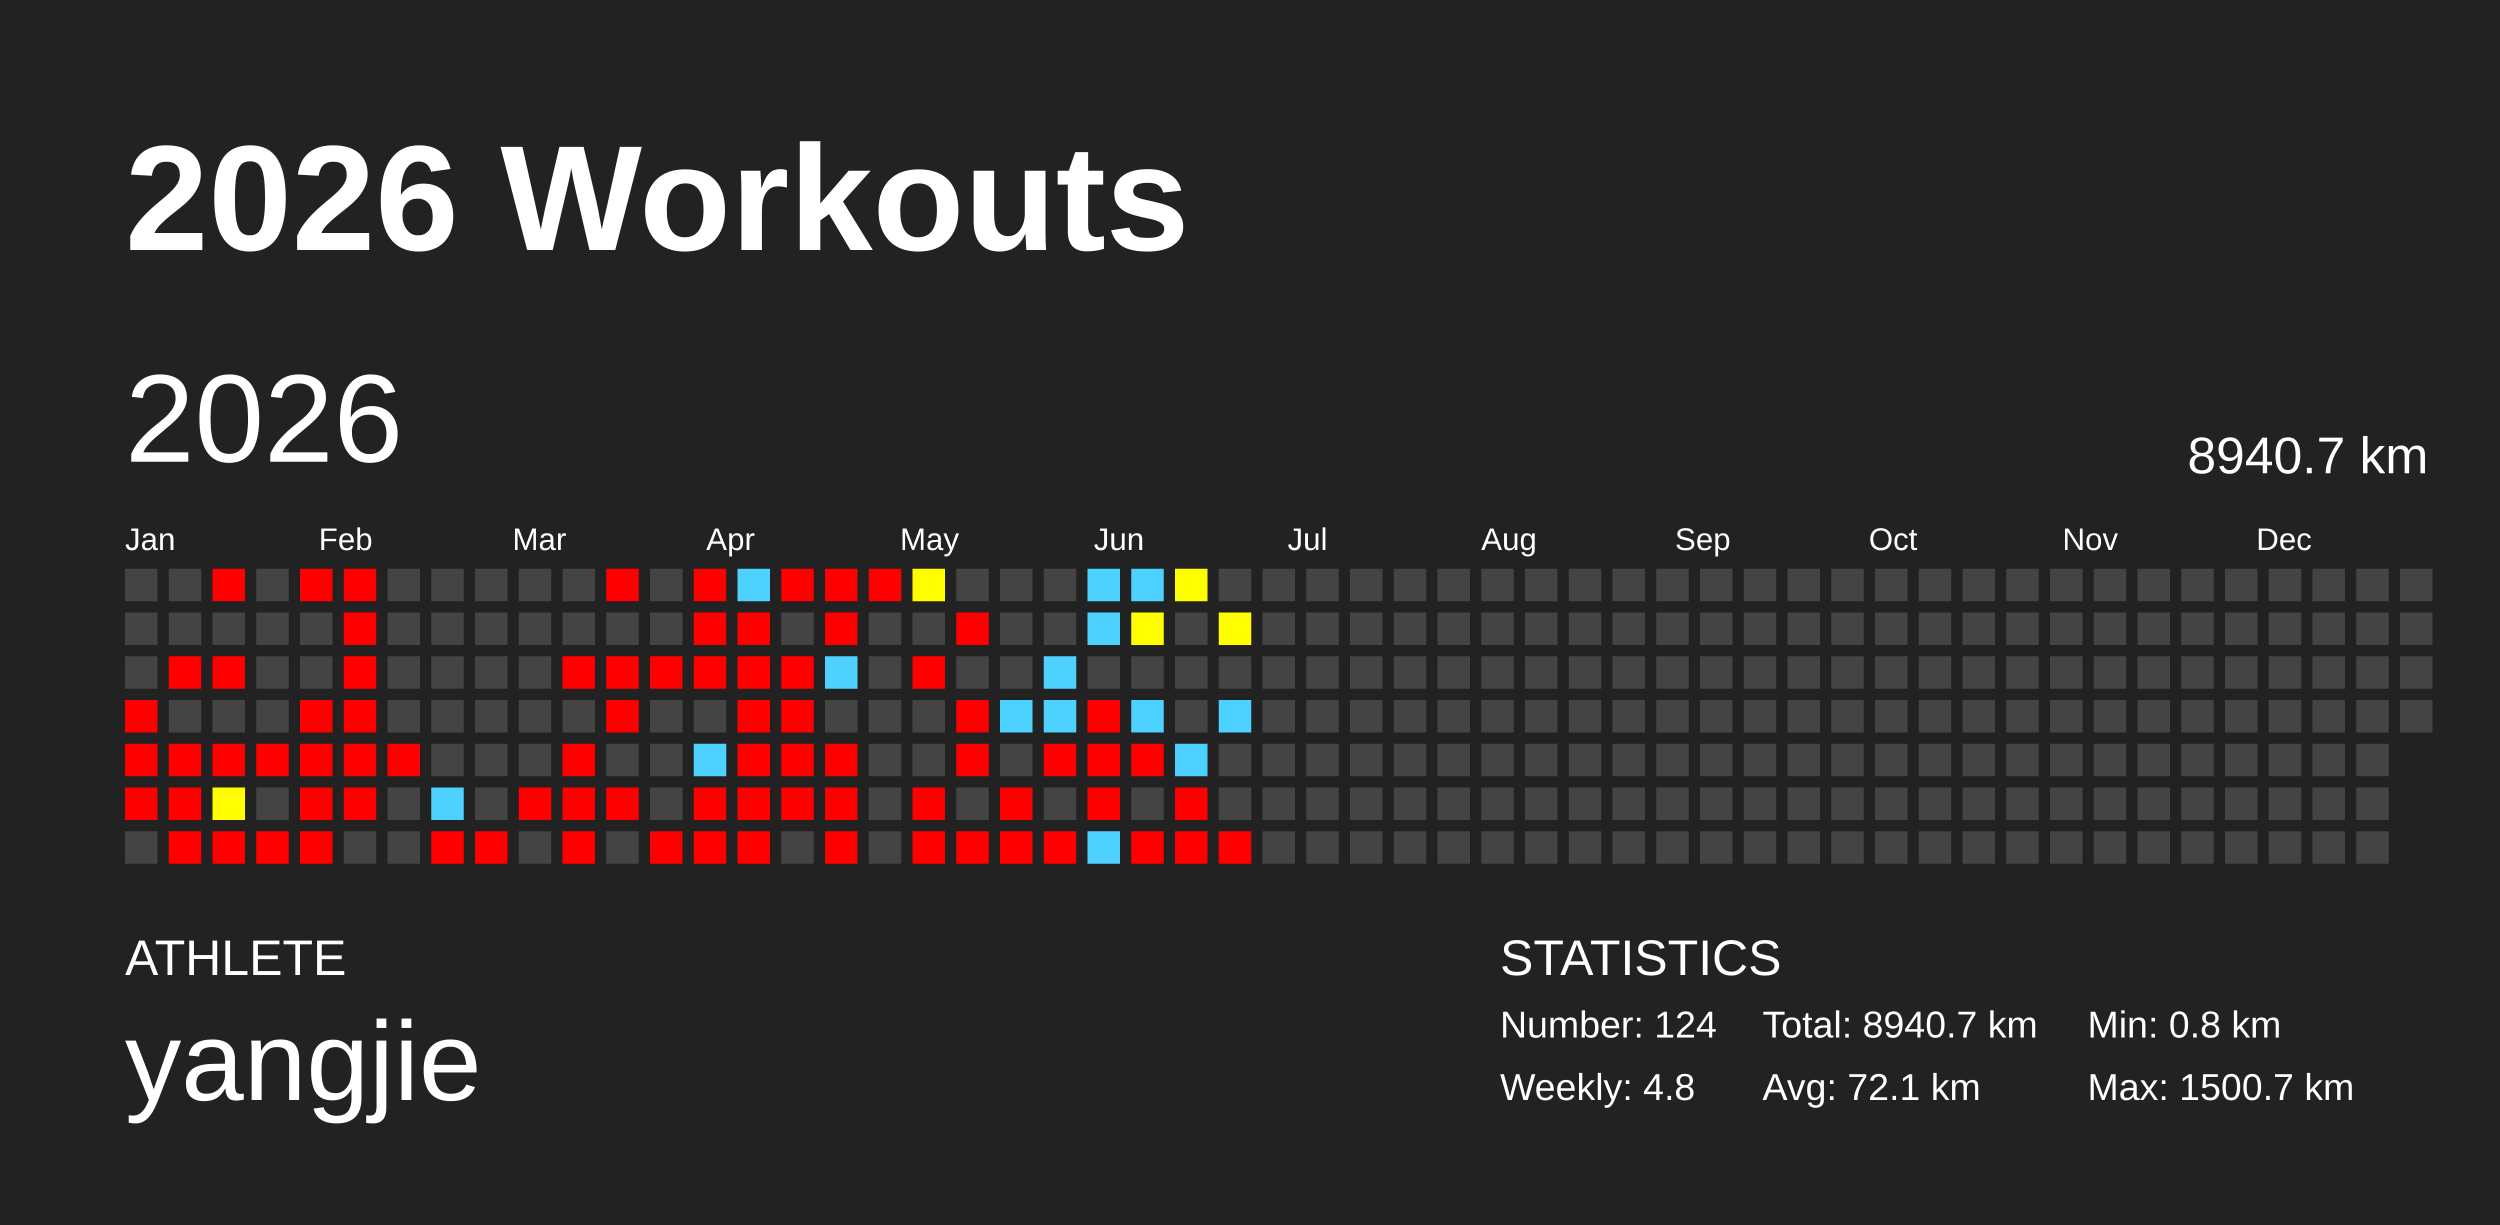
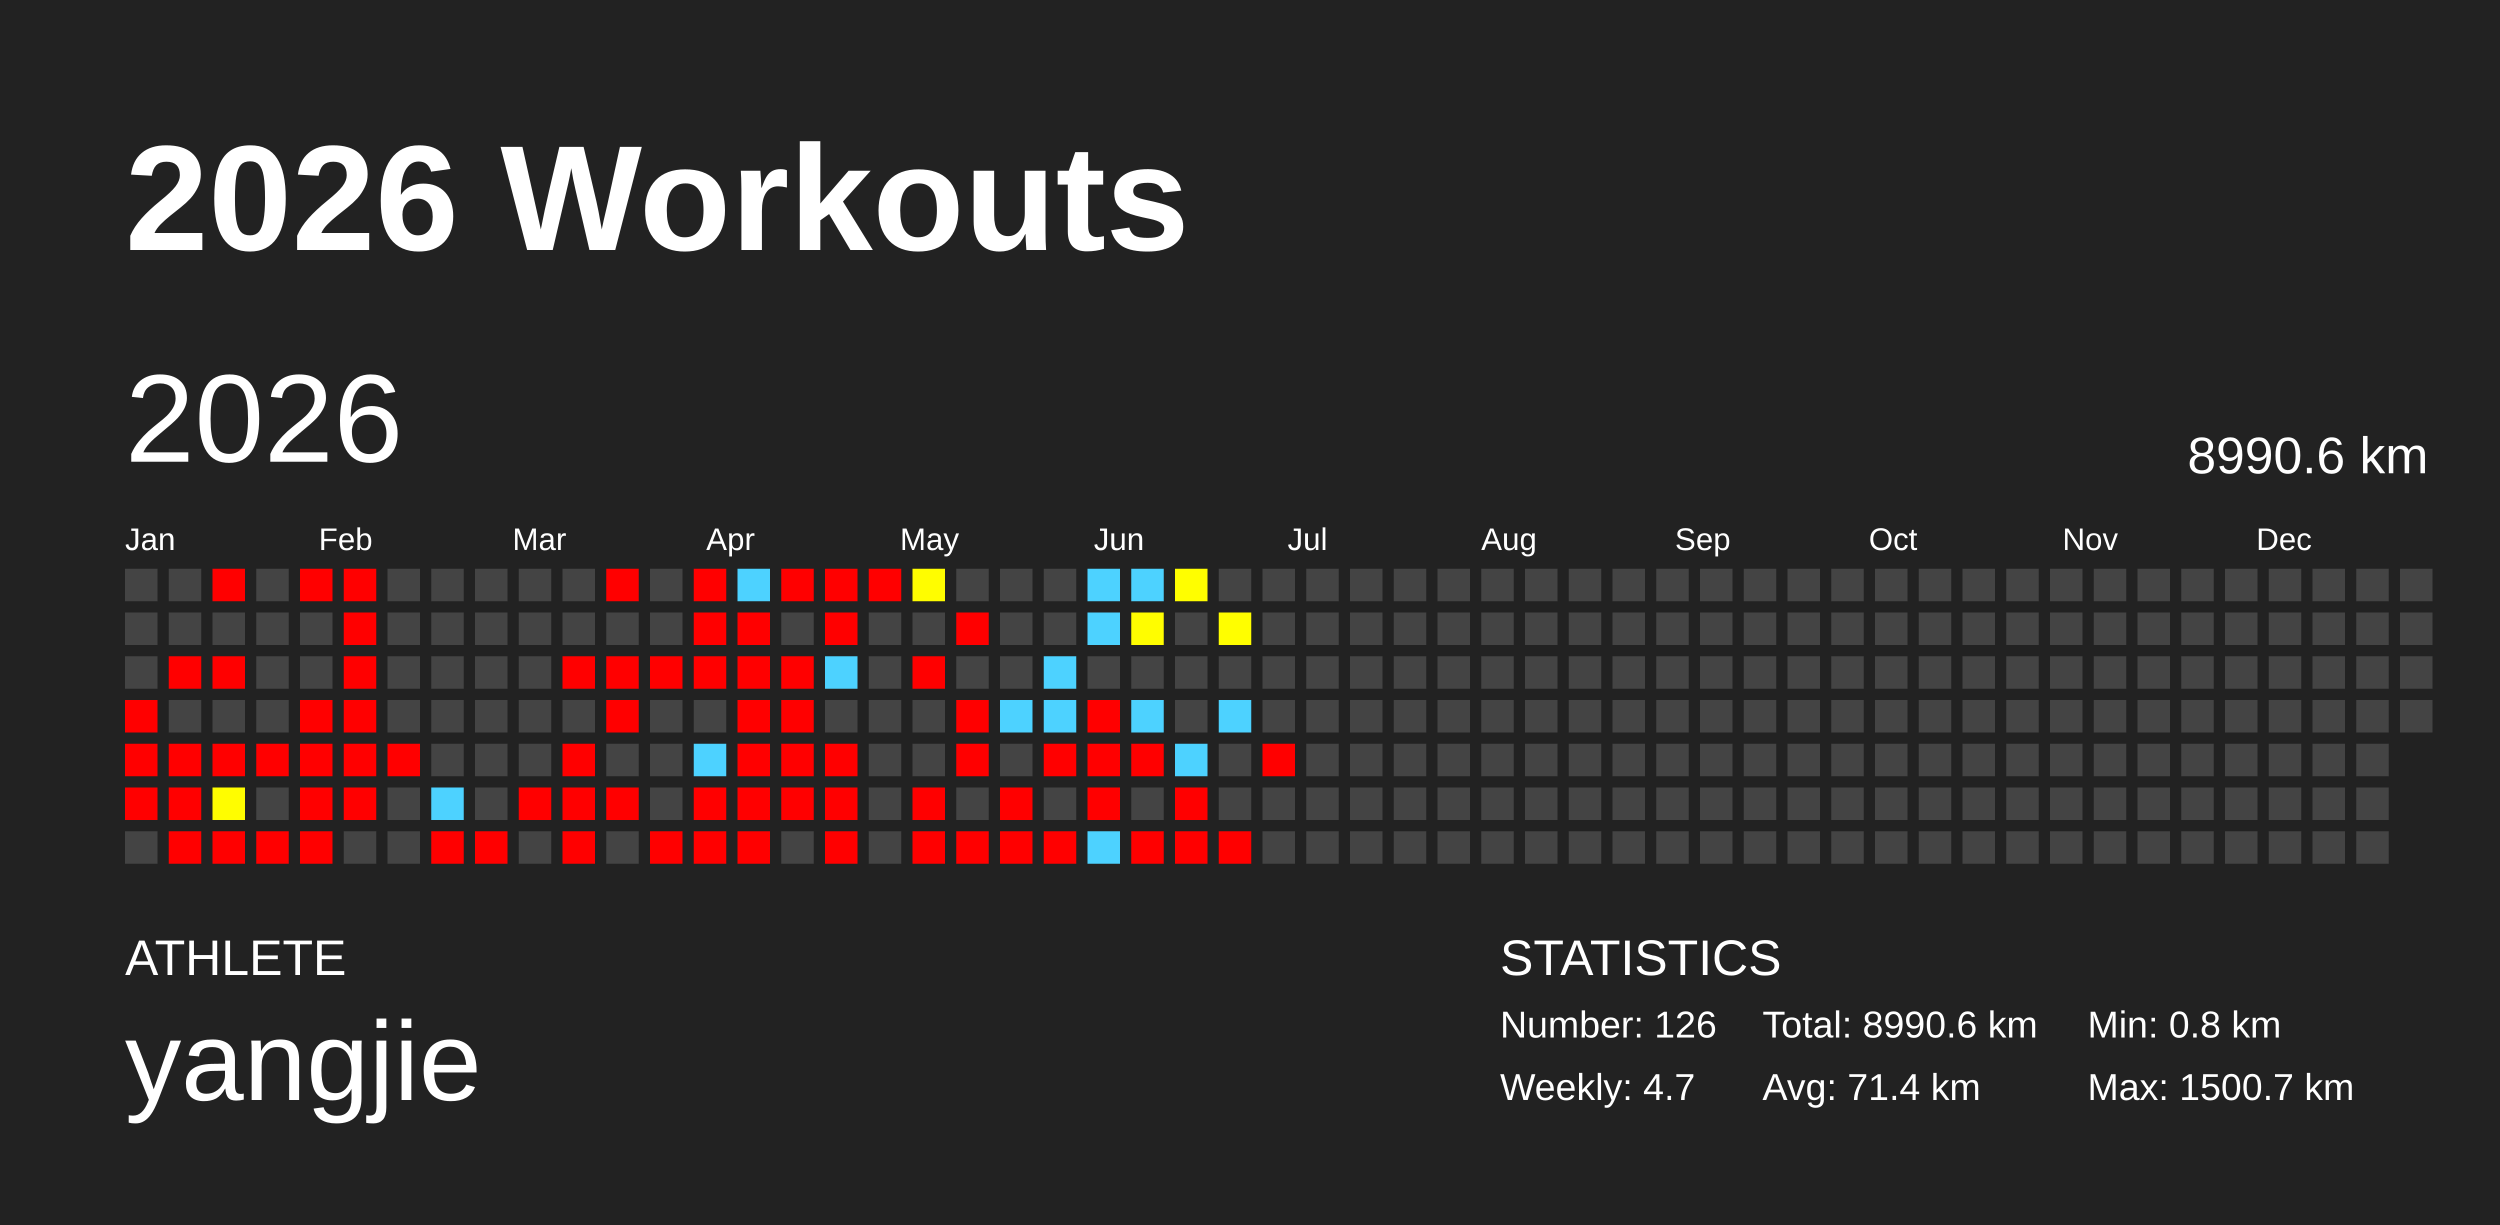
<svg xmlns="http://www.w3.org/2000/svg" baseProfile="full" height="98mm" version="1.1" viewBox="0,0,200,98" width="200mm">
  <defs />
  <rect fill="#222222" height="98" width="200" x="0" y="0" />
  <text fill="#FFFFFF" style="font-size:12px; font-family:Arial; font-weight:bold;" x="10" y="20">2026 Workouts</text>
  <text fill="#FFFFFF" style="font-size:4px; font-family:Arial" x="10" y="78">ATHLETE</text>
  <text fill="#FFFFFF" style="font-size:9px; font-family:Arial" x="10" y="88">yangjie</text>
  <text fill="#FFFFFF" style="font-size:4px; font-family:Arial" x="120" y="78">STATISTICS</text>
-   <text fill="#FFFFFF" style="font-size:3px; font-family:Arial" x="120" y="83">Number: 124</text>
-   <text fill="#FFFFFF" style="font-size:3px; font-family:Arial" x="120" y="88">Weekly: 4.8</text>
-   <text fill="#FFFFFF" style="font-size:3px; font-family:Arial" x="141" y="83">Total: 8940.7 km</text>
-   <text fill="#FFFFFF" style="font-size:3px; font-family:Arial" x="141" y="88">Avg: 72.1 km</text>
+   <text fill="#FFFFFF" style="font-size:3px; font-family:Arial" x="120" y="83">Number: 126</text>
+   <text fill="#FFFFFF" style="font-size:3px; font-family:Arial" x="120" y="88">Weekly: 4.7</text>
+   <text fill="#FFFFFF" style="font-size:3px; font-family:Arial" x="141" y="83">Total: 8990.6 km</text>
+   <text fill="#FFFFFF" style="font-size:3px; font-family:Arial" x="141" y="88">Avg: 71.4 km</text>
  <text fill="#FFFFFF" style="font-size:3px; font-family:Arial" x="167" y="83">Min: 0.8 km</text>
  <text fill="#FFFFFF" style="font-size:3px; font-family:Arial" x="167" y="88">Max: 1500.7 km</text>
  <text dominant-baseline="hanging" fill="#FFFFFF" style="font-size:10.0px; font-family:Arial;" x="10" y="30">2026</text>
-   <text dominant-baseline="hanging" fill="#FFFFFF" style="font-size:4.125px; font-family:Arial;" x="175" y="35">8940.7 km</text>
+   <text dominant-baseline="hanging" fill="#FFFFFF" style="font-size:4.125px; font-family:Arial;" x="175" y="35">8990.6 km</text>
  <text fill="#FFFFFF" style="font-size:2.5px; font-family:Arial" x="10.0" y="44">Jan</text>
  <text fill="#FFFFFF" style="font-size:2.5px; font-family:Arial" x="25.5" y="44">Feb</text>
  <text fill="#FFFFFF" style="font-size:2.5px; font-family:Arial" x="41.0" y="44">Mar</text>
  <text fill="#FFFFFF" style="font-size:2.5px; font-family:Arial" x="56.5" y="44">Apr</text>
  <text fill="#FFFFFF" style="font-size:2.5px; font-family:Arial" x="72.0" y="44">May</text>
  <text fill="#FFFFFF" style="font-size:2.5px; font-family:Arial" x="87.5" y="44">Jun</text>
  <text fill="#FFFFFF" style="font-size:2.5px; font-family:Arial" x="103.0" y="44">Jul</text>
  <text fill="#FFFFFF" style="font-size:2.5px; font-family:Arial" x="118.5" y="44">Aug</text>
  <text fill="#FFFFFF" style="font-size:2.5px; font-family:Arial" x="134.0" y="44">Sep</text>
  <text fill="#FFFFFF" style="font-size:2.5px; font-family:Arial" x="149.5" y="44">Oct</text>
  <text fill="#FFFFFF" style="font-size:2.5px; font-family:Arial" x="165.0" y="44">Nov</text>
  <text fill="#FFFFFF" style="font-size:2.5px; font-family:Arial" x="180.5" y="44">Dec</text>
  <rect fill="#444444" height="2.6" width="2.6" x="10.0" y="45.5" />
  <rect fill="#444444" height="2.6" width="2.6" x="10.0" y="49.0" />
  <rect fill="#444444" height="2.6" width="2.6" x="10.0" y="52.5" />
  <rect fill="red" height="2.6" width="2.6" x="10.0" y="56.0" />
  <rect fill="red" height="2.6" width="2.6" x="10.0" y="59.5" />
  <rect fill="red" height="2.6" width="2.6" x="10.0" y="63.0" />
  <rect fill="#444444" height="2.6" width="2.6" x="10.0" y="66.5" />
  <rect fill="#444444" height="2.6" width="2.6" x="13.5" y="45.5" />
  <rect fill="#444444" height="2.6" width="2.6" x="13.5" y="49.0" />
  <rect fill="red" height="2.6" width="2.6" x="13.5" y="52.5" />
  <rect fill="#444444" height="2.6" width="2.6" x="13.5" y="56.0" />
  <rect fill="red" height="2.6" width="2.6" x="13.5" y="59.5" />
  <rect fill="red" height="2.6" width="2.6" x="13.5" y="63.0" />
  <rect fill="red" height="2.6" width="2.6" x="13.5" y="66.5" />
  <rect fill="red" height="2.6" width="2.6" x="17.0" y="45.5" />
  <rect fill="#444444" height="2.6" width="2.6" x="17.0" y="49.0" />
  <rect fill="red" height="2.6" width="2.6" x="17.0" y="52.5" />
  <rect fill="#444444" height="2.6" width="2.6" x="17.0" y="56.0" />
  <rect fill="red" height="2.6" width="2.6" x="17.0" y="59.5" />
  <rect fill="#fffd00" height="2.6" width="2.6" x="17.0" y="63.0" />
  <rect fill="red" height="2.6" width="2.6" x="17.0" y="66.5" />
  <rect fill="#444444" height="2.6" width="2.6" x="20.5" y="45.5" />
  <rect fill="#444444" height="2.6" width="2.6" x="20.5" y="49.0" />
  <rect fill="#444444" height="2.6" width="2.6" x="20.5" y="52.5" />
  <rect fill="#444444" height="2.6" width="2.6" x="20.5" y="56.0" />
  <rect fill="red" height="2.6" width="2.6" x="20.5" y="59.5" />
  <rect fill="#444444" height="2.6" width="2.6" x="20.5" y="63.0" />
  <rect fill="red" height="2.6" width="2.6" x="20.5" y="66.5" />
  <rect fill="red" height="2.6" width="2.6" x="24.0" y="45.5" />
  <rect fill="#444444" height="2.6" width="2.6" x="24.0" y="49.0" />
  <rect fill="#444444" height="2.6" width="2.6" x="24.0" y="52.5" />
  <rect fill="red" height="2.6" width="2.6" x="24.0" y="56.0" />
  <rect fill="red" height="2.6" width="2.6" x="24.0" y="59.5" />
  <rect fill="red" height="2.6" width="2.6" x="24.0" y="63.0" />
  <rect fill="red" height="2.6" width="2.6" x="24.0" y="66.5" />
  <rect fill="red" height="2.6" width="2.6" x="27.5" y="45.5" />
  <rect fill="red" height="2.6" width="2.6" x="27.5" y="49.0" />
  <rect fill="red" height="2.6" width="2.6" x="27.5" y="52.5" />
  <rect fill="red" height="2.6" width="2.6" x="27.5" y="56.0" />
  <rect fill="red" height="2.6" width="2.6" x="27.5" y="59.5" />
  <rect fill="red" height="2.6" width="2.6" x="27.5" y="63.0" />
  <rect fill="#444444" height="2.6" width="2.6" x="27.5" y="66.5" />
  <rect fill="#444444" height="2.6" width="2.6" x="31.0" y="45.5" />
  <rect fill="#444444" height="2.6" width="2.6" x="31.0" y="49.0" />
  <rect fill="#444444" height="2.6" width="2.6" x="31.0" y="52.5" />
  <rect fill="#444444" height="2.6" width="2.6" x="31.0" y="56.0" />
  <rect fill="red" height="2.6" width="2.6" x="31.0" y="59.5" />
  <rect fill="#444444" height="2.6" width="2.6" x="31.0" y="63.0" />
  <rect fill="#444444" height="2.6" width="2.6" x="31.0" y="66.5" />
  <rect fill="#444444" height="2.6" width="2.6" x="34.5" y="45.5" />
  <rect fill="#444444" height="2.6" width="2.6" x="34.5" y="49.0" />
  <rect fill="#444444" height="2.6" width="2.6" x="34.5" y="52.5" />
  <rect fill="#444444" height="2.6" width="2.6" x="34.5" y="56.0" />
  <rect fill="#444444" height="2.6" width="2.6" x="34.5" y="59.5" />
  <rect fill="#4dd2ff" height="2.6" width="2.6" x="34.5" y="63.0" />
  <rect fill="red" height="2.6" width="2.6" x="34.5" y="66.5" />
  <rect fill="#444444" height="2.6" width="2.6" x="38.0" y="45.5" />
  <rect fill="#444444" height="2.6" width="2.6" x="38.0" y="49.0" />
  <rect fill="#444444" height="2.6" width="2.6" x="38.0" y="52.5" />
  <rect fill="#444444" height="2.6" width="2.6" x="38.0" y="56.0" />
  <rect fill="#444444" height="2.6" width="2.6" x="38.0" y="59.5" />
  <rect fill="#444444" height="2.6" width="2.6" x="38.0" y="63.0" />
  <rect fill="red" height="2.6" width="2.6" x="38.0" y="66.5" />
  <rect fill="#444444" height="2.6" width="2.6" x="41.5" y="45.5" />
  <rect fill="#444444" height="2.6" width="2.6" x="41.5" y="49.0" />
  <rect fill="#444444" height="2.6" width="2.6" x="41.5" y="52.5" />
  <rect fill="#444444" height="2.6" width="2.6" x="41.5" y="56.0" />
  <rect fill="#444444" height="2.6" width="2.6" x="41.5" y="59.5" />
  <rect fill="red" height="2.6" width="2.6" x="41.5" y="63.0" />
  <rect fill="#444444" height="2.6" width="2.6" x="41.5" y="66.5" />
  <rect fill="#444444" height="2.6" width="2.6" x="45.0" y="45.5" />
  <rect fill="#444444" height="2.6" width="2.6" x="45.0" y="49.0" />
  <rect fill="red" height="2.6" width="2.6" x="45.0" y="52.5" />
  <rect fill="#444444" height="2.6" width="2.6" x="45.0" y="56.0" />
  <rect fill="red" height="2.6" width="2.6" x="45.0" y="59.5" />
  <rect fill="red" height="2.6" width="2.6" x="45.0" y="63.0" />
  <rect fill="red" height="2.6" width="2.6" x="45.0" y="66.5" />
  <rect fill="red" height="2.6" width="2.6" x="48.5" y="45.5" />
  <rect fill="#444444" height="2.6" width="2.6" x="48.5" y="49.0" />
  <rect fill="red" height="2.6" width="2.6" x="48.5" y="52.5" />
  <rect fill="red" height="2.6" width="2.6" x="48.5" y="56.0" />
  <rect fill="#444444" height="2.6" width="2.6" x="48.5" y="59.5" />
  <rect fill="red" height="2.6" width="2.6" x="48.5" y="63.0" />
  <rect fill="#444444" height="2.6" width="2.6" x="48.5" y="66.5" />
  <rect fill="#444444" height="2.6" width="2.6" x="52.0" y="45.5" />
  <rect fill="#444444" height="2.6" width="2.6" x="52.0" y="49.0" />
  <rect fill="red" height="2.6" width="2.6" x="52.0" y="52.5" />
  <rect fill="#444444" height="2.6" width="2.6" x="52.0" y="56.0" />
  <rect fill="#444444" height="2.6" width="2.6" x="52.0" y="59.5" />
  <rect fill="#444444" height="2.6" width="2.6" x="52.0" y="63.0" />
  <rect fill="red" height="2.6" width="2.6" x="52.0" y="66.5" />
  <rect fill="red" height="2.6" width="2.6" x="55.5" y="45.5" />
  <rect fill="red" height="2.6" width="2.6" x="55.5" y="49.0" />
  <rect fill="red" height="2.6" width="2.6" x="55.5" y="52.5" />
  <rect fill="#444444" height="2.6" width="2.6" x="55.5" y="56.0" />
  <rect fill="#4dd2ff" height="2.6" width="2.6" x="55.5" y="59.5" />
  <rect fill="red" height="2.6" width="2.6" x="55.5" y="63.0" />
  <rect fill="red" height="2.6" width="2.6" x="55.5" y="66.5" />
  <rect fill="#4dd2ff" height="2.6" width="2.6" x="59.0" y="45.5" />
  <rect fill="red" height="2.6" width="2.6" x="59.0" y="49.0" />
  <rect fill="red" height="2.6" width="2.6" x="59.0" y="52.5" />
  <rect fill="red" height="2.6" width="2.6" x="59.0" y="56.0" />
  <rect fill="red" height="2.6" width="2.6" x="59.0" y="59.5" />
  <rect fill="red" height="2.6" width="2.6" x="59.0" y="63.0" />
  <rect fill="red" height="2.6" width="2.6" x="59.0" y="66.5" />
  <rect fill="red" height="2.6" width="2.6" x="62.5" y="45.5" />
  <rect fill="#444444" height="2.6" width="2.6" x="62.5" y="49.0" />
  <rect fill="red" height="2.6" width="2.6" x="62.5" y="52.5" />
  <rect fill="red" height="2.6" width="2.6" x="62.5" y="56.0" />
  <rect fill="red" height="2.6" width="2.6" x="62.5" y="59.5" />
  <rect fill="red" height="2.6" width="2.6" x="62.5" y="63.0" />
  <rect fill="#444444" height="2.6" width="2.6" x="62.5" y="66.5" />
  <rect fill="red" height="2.6" width="2.6" x="66.0" y="45.5" />
  <rect fill="red" height="2.6" width="2.6" x="66.0" y="49.0" />
  <rect fill="#4dd2ff" height="2.6" width="2.6" x="66.0" y="52.5" />
  <rect fill="#444444" height="2.6" width="2.6" x="66.0" y="56.0" />
  <rect fill="red" height="2.6" width="2.6" x="66.0" y="59.5" />
  <rect fill="red" height="2.6" width="2.6" x="66.0" y="63.0" />
  <rect fill="red" height="2.6" width="2.6" x="66.0" y="66.5" />
  <rect fill="red" height="2.6" width="2.6" x="69.5" y="45.5" />
  <rect fill="#444444" height="2.6" width="2.6" x="69.5" y="49.0" />
  <rect fill="#444444" height="2.6" width="2.6" x="69.5" y="52.5" />
  <rect fill="#444444" height="2.6" width="2.6" x="69.5" y="56.0" />
  <rect fill="#444444" height="2.6" width="2.6" x="69.5" y="59.5" />
  <rect fill="#444444" height="2.6" width="2.6" x="69.5" y="63.0" />
  <rect fill="#444444" height="2.6" width="2.6" x="69.5" y="66.5" />
  <rect fill="#fffd00" height="2.6" width="2.6" x="73.0" y="45.5" />
  <rect fill="#444444" height="2.6" width="2.6" x="73.0" y="49.0" />
  <rect fill="red" height="2.6" width="2.6" x="73.0" y="52.5" />
  <rect fill="#444444" height="2.6" width="2.6" x="73.0" y="56.0" />
  <rect fill="#444444" height="2.6" width="2.6" x="73.0" y="59.5" />
  <rect fill="red" height="2.6" width="2.6" x="73.0" y="63.0" />
  <rect fill="red" height="2.6" width="2.6" x="73.0" y="66.5" />
  <rect fill="#444444" height="2.6" width="2.6" x="76.5" y="45.5" />
  <rect fill="red" height="2.6" width="2.6" x="76.5" y="49.0" />
  <rect fill="#444444" height="2.6" width="2.6" x="76.5" y="52.5" />
  <rect fill="red" height="2.6" width="2.6" x="76.5" y="56.0" />
  <rect fill="red" height="2.6" width="2.6" x="76.5" y="59.5" />
  <rect fill="#444444" height="2.6" width="2.6" x="76.5" y="63.0" />
  <rect fill="red" height="2.6" width="2.6" x="76.5" y="66.5" />
  <rect fill="#444444" height="2.6" width="2.6" x="80.0" y="45.5" />
  <rect fill="#444444" height="2.6" width="2.6" x="80.0" y="49.0" />
  <rect fill="#444444" height="2.6" width="2.6" x="80.0" y="52.5" />
  <rect fill="#4dd2ff" height="2.6" width="2.6" x="80.0" y="56.0" />
  <rect fill="#444444" height="2.6" width="2.6" x="80.0" y="59.5" />
  <rect fill="red" height="2.6" width="2.6" x="80.0" y="63.0" />
  <rect fill="red" height="2.6" width="2.6" x="80.0" y="66.5" />
  <rect fill="#444444" height="2.6" width="2.6" x="83.5" y="45.5" />
  <rect fill="#444444" height="2.6" width="2.6" x="83.5" y="49.0" />
  <rect fill="#4dd2ff" height="2.6" width="2.6" x="83.5" y="52.5" />
  <rect fill="#4dd2ff" height="2.6" width="2.6" x="83.5" y="56.0" />
  <rect fill="red" height="2.6" width="2.6" x="83.5" y="59.5" />
  <rect fill="#444444" height="2.6" width="2.6" x="83.5" y="63.0" />
  <rect fill="red" height="2.6" width="2.6" x="83.5" y="66.5" />
  <rect fill="#4dd2ff" height="2.6" width="2.6" x="87.0" y="45.5" />
  <rect fill="#4dd2ff" height="2.6" width="2.6" x="87.0" y="49.0" />
  <rect fill="#444444" height="2.6" width="2.6" x="87.0" y="52.5" />
  <rect fill="red" height="2.6" width="2.6" x="87.0" y="56.0" />
  <rect fill="red" height="2.6" width="2.6" x="87.0" y="59.5" />
  <rect fill="red" height="2.6" width="2.6" x="87.0" y="63.0" />
  <rect fill="#4dd2ff" height="2.6" width="2.6" x="87.0" y="66.5" />
  <rect fill="#4dd2ff" height="2.6" width="2.6" x="90.5" y="45.5" />
  <rect fill="#fffd00" height="2.6" width="2.6" x="90.5" y="49.0" />
  <rect fill="#444444" height="2.6" width="2.6" x="90.5" y="52.5" />
  <rect fill="#4dd2ff" height="2.6" width="2.6" x="90.5" y="56.0" />
  <rect fill="red" height="2.6" width="2.6" x="90.5" y="59.5" />
  <rect fill="#444444" height="2.6" width="2.6" x="90.5" y="63.0" />
  <rect fill="red" height="2.6" width="2.6" x="90.5" y="66.5" />
  <rect fill="#fffe00" height="2.6" width="2.6" x="94.0" y="45.5" />
  <rect fill="#444444" height="2.6" width="2.6" x="94.0" y="49.0" />
  <rect fill="#444444" height="2.6" width="2.6" x="94.0" y="52.5" />
  <rect fill="#444444" height="2.6" width="2.6" x="94.0" y="56.0" />
  <rect fill="#4dd2ff" height="2.6" width="2.6" x="94.0" y="59.5" />
  <rect fill="red" height="2.6" width="2.6" x="94.0" y="63.0" />
  <rect fill="red" height="2.6" width="2.6" x="94.0" y="66.5" />
  <rect fill="#444444" height="2.6" width="2.6" x="97.5" y="45.5" />
  <rect fill="#fffe00" height="2.6" width="2.6" x="97.5" y="49.0" />
  <rect fill="#444444" height="2.6" width="2.6" x="97.5" y="52.5" />
  <rect fill="#4dd2ff" height="2.6" width="2.6" x="97.5" y="56.0" />
  <rect fill="#444444" height="2.6" width="2.6" x="97.5" y="59.5" />
  <rect fill="#444444" height="2.6" width="2.6" x="97.5" y="63.0" />
  <rect fill="red" height="2.6" width="2.6" x="97.5" y="66.5" />
  <rect fill="#444444" height="2.6" width="2.6" x="101.0" y="45.5" />
  <rect fill="#444444" height="2.6" width="2.6" x="101.0" y="49.0" />
  <rect fill="#444444" height="2.6" width="2.6" x="101.0" y="52.5" />
  <rect fill="#444444" height="2.6" width="2.6" x="101.0" y="56.0" />
-   <rect fill="#444444" height="2.6" width="2.6" x="101.0" y="59.5" />
+   <rect fill="red" height="2.6" width="2.6" x="101.0" y="59.5" />
  <rect fill="#444444" height="2.6" width="2.6" x="101.0" y="63.0" />
  <rect fill="#444444" height="2.6" width="2.6" x="101.0" y="66.5" />
  <rect fill="#444444" height="2.6" width="2.6" x="104.5" y="45.5" />
  <rect fill="#444444" height="2.6" width="2.6" x="104.5" y="49.0" />
  <rect fill="#444444" height="2.6" width="2.6" x="104.5" y="52.5" />
  <rect fill="#444444" height="2.6" width="2.6" x="104.5" y="56.0" />
  <rect fill="#444444" height="2.6" width="2.6" x="104.5" y="59.5" />
  <rect fill="#444444" height="2.6" width="2.6" x="104.5" y="63.0" />
  <rect fill="#444444" height="2.6" width="2.6" x="104.5" y="66.5" />
  <rect fill="#444444" height="2.6" width="2.6" x="108.0" y="45.5" />
  <rect fill="#444444" height="2.6" width="2.6" x="108.0" y="49.0" />
  <rect fill="#444444" height="2.6" width="2.6" x="108.0" y="52.5" />
  <rect fill="#444444" height="2.6" width="2.6" x="108.0" y="56.0" />
  <rect fill="#444444" height="2.6" width="2.6" x="108.0" y="59.5" />
  <rect fill="#444444" height="2.6" width="2.6" x="108.0" y="63.0" />
  <rect fill="#444444" height="2.6" width="2.6" x="108.0" y="66.5" />
  <rect fill="#444444" height="2.6" width="2.6" x="111.5" y="45.5" />
  <rect fill="#444444" height="2.6" width="2.6" x="111.5" y="49.0" />
  <rect fill="#444444" height="2.6" width="2.6" x="111.5" y="52.5" />
  <rect fill="#444444" height="2.6" width="2.6" x="111.5" y="56.0" />
  <rect fill="#444444" height="2.6" width="2.6" x="111.5" y="59.5" />
  <rect fill="#444444" height="2.6" width="2.6" x="111.5" y="63.0" />
  <rect fill="#444444" height="2.6" width="2.6" x="111.5" y="66.5" />
  <rect fill="#444444" height="2.6" width="2.6" x="115.0" y="45.5" />
  <rect fill="#444444" height="2.6" width="2.6" x="115.0" y="49.0" />
  <rect fill="#444444" height="2.6" width="2.6" x="115.0" y="52.5" />
  <rect fill="#444444" height="2.6" width="2.6" x="115.0" y="56.0" />
  <rect fill="#444444" height="2.6" width="2.6" x="115.0" y="59.5" />
  <rect fill="#444444" height="2.6" width="2.6" x="115.0" y="63.0" />
  <rect fill="#444444" height="2.6" width="2.6" x="115.0" y="66.5" />
  <rect fill="#444444" height="2.6" width="2.6" x="118.5" y="45.5" />
  <rect fill="#444444" height="2.6" width="2.6" x="118.5" y="49.0" />
  <rect fill="#444444" height="2.6" width="2.6" x="118.5" y="52.5" />
  <rect fill="#444444" height="2.6" width="2.6" x="118.5" y="56.0" />
  <rect fill="#444444" height="2.6" width="2.6" x="118.5" y="59.5" />
  <rect fill="#444444" height="2.6" width="2.6" x="118.5" y="63.0" />
  <rect fill="#444444" height="2.6" width="2.6" x="118.5" y="66.5" />
  <rect fill="#444444" height="2.6" width="2.6" x="122.0" y="45.5" />
  <rect fill="#444444" height="2.6" width="2.6" x="122.0" y="49.0" />
  <rect fill="#444444" height="2.6" width="2.6" x="122.0" y="52.5" />
  <rect fill="#444444" height="2.6" width="2.6" x="122.0" y="56.0" />
  <rect fill="#444444" height="2.6" width="2.6" x="122.0" y="59.5" />
  <rect fill="#444444" height="2.6" width="2.6" x="122.0" y="63.0" />
  <rect fill="#444444" height="2.6" width="2.6" x="122.0" y="66.5" />
  <rect fill="#444444" height="2.6" width="2.6" x="125.5" y="45.5" />
  <rect fill="#444444" height="2.6" width="2.6" x="125.5" y="49.0" />
  <rect fill="#444444" height="2.6" width="2.6" x="125.5" y="52.5" />
  <rect fill="#444444" height="2.6" width="2.6" x="125.5" y="56.0" />
  <rect fill="#444444" height="2.6" width="2.6" x="125.5" y="59.5" />
  <rect fill="#444444" height="2.6" width="2.6" x="125.5" y="63.0" />
  <rect fill="#444444" height="2.6" width="2.6" x="125.5" y="66.5" />
  <rect fill="#444444" height="2.6" width="2.6" x="129.0" y="45.5" />
  <rect fill="#444444" height="2.6" width="2.6" x="129.0" y="49.0" />
  <rect fill="#444444" height="2.6" width="2.6" x="129.0" y="52.5" />
  <rect fill="#444444" height="2.6" width="2.6" x="129.0" y="56.0" />
  <rect fill="#444444" height="2.6" width="2.6" x="129.0" y="59.5" />
  <rect fill="#444444" height="2.6" width="2.6" x="129.0" y="63.0" />
  <rect fill="#444444" height="2.6" width="2.6" x="129.0" y="66.5" />
  <rect fill="#444444" height="2.6" width="2.6" x="132.5" y="45.5" />
  <rect fill="#444444" height="2.6" width="2.6" x="132.5" y="49.0" />
  <rect fill="#444444" height="2.6" width="2.6" x="132.5" y="52.5" />
  <rect fill="#444444" height="2.6" width="2.6" x="132.5" y="56.0" />
  <rect fill="#444444" height="2.6" width="2.6" x="132.5" y="59.5" />
  <rect fill="#444444" height="2.6" width="2.6" x="132.5" y="63.0" />
  <rect fill="#444444" height="2.6" width="2.6" x="132.5" y="66.5" />
  <rect fill="#444444" height="2.6" width="2.6" x="136.0" y="45.5" />
  <rect fill="#444444" height="2.6" width="2.6" x="136.0" y="49.0" />
  <rect fill="#444444" height="2.6" width="2.6" x="136.0" y="52.5" />
  <rect fill="#444444" height="2.6" width="2.6" x="136.0" y="56.0" />
  <rect fill="#444444" height="2.6" width="2.6" x="136.0" y="59.5" />
  <rect fill="#444444" height="2.6" width="2.6" x="136.0" y="63.0" />
  <rect fill="#444444" height="2.6" width="2.6" x="136.0" y="66.5" />
  <rect fill="#444444" height="2.6" width="2.6" x="139.5" y="45.5" />
  <rect fill="#444444" height="2.6" width="2.6" x="139.5" y="49.0" />
  <rect fill="#444444" height="2.6" width="2.6" x="139.5" y="52.5" />
  <rect fill="#444444" height="2.6" width="2.6" x="139.5" y="56.0" />
  <rect fill="#444444" height="2.6" width="2.6" x="139.5" y="59.5" />
  <rect fill="#444444" height="2.6" width="2.6" x="139.5" y="63.0" />
  <rect fill="#444444" height="2.6" width="2.6" x="139.5" y="66.5" />
  <rect fill="#444444" height="2.6" width="2.6" x="143.0" y="45.5" />
  <rect fill="#444444" height="2.6" width="2.6" x="143.0" y="49.0" />
  <rect fill="#444444" height="2.6" width="2.6" x="143.0" y="52.5" />
  <rect fill="#444444" height="2.6" width="2.6" x="143.0" y="56.0" />
  <rect fill="#444444" height="2.6" width="2.6" x="143.0" y="59.5" />
  <rect fill="#444444" height="2.6" width="2.6" x="143.0" y="63.0" />
  <rect fill="#444444" height="2.6" width="2.6" x="143.0" y="66.5" />
  <rect fill="#444444" height="2.6" width="2.6" x="146.5" y="45.5" />
  <rect fill="#444444" height="2.6" width="2.6" x="146.5" y="49.0" />
  <rect fill="#444444" height="2.6" width="2.6" x="146.5" y="52.5" />
  <rect fill="#444444" height="2.6" width="2.6" x="146.5" y="56.0" />
  <rect fill="#444444" height="2.6" width="2.6" x="146.5" y="59.5" />
  <rect fill="#444444" height="2.6" width="2.6" x="146.5" y="63.0" />
  <rect fill="#444444" height="2.6" width="2.6" x="146.5" y="66.5" />
  <rect fill="#444444" height="2.6" width="2.6" x="150.0" y="45.5" />
  <rect fill="#444444" height="2.6" width="2.6" x="150.0" y="49.0" />
  <rect fill="#444444" height="2.6" width="2.6" x="150.0" y="52.5" />
  <rect fill="#444444" height="2.6" width="2.6" x="150.0" y="56.0" />
  <rect fill="#444444" height="2.6" width="2.6" x="150.0" y="59.5" />
  <rect fill="#444444" height="2.6" width="2.6" x="150.0" y="63.0" />
  <rect fill="#444444" height="2.6" width="2.6" x="150.0" y="66.5" />
  <rect fill="#444444" height="2.6" width="2.6" x="153.5" y="45.5" />
  <rect fill="#444444" height="2.6" width="2.6" x="153.5" y="49.0" />
  <rect fill="#444444" height="2.6" width="2.6" x="153.5" y="52.5" />
  <rect fill="#444444" height="2.6" width="2.6" x="153.5" y="56.0" />
  <rect fill="#444444" height="2.6" width="2.6" x="153.5" y="59.5" />
  <rect fill="#444444" height="2.6" width="2.6" x="153.5" y="63.0" />
  <rect fill="#444444" height="2.6" width="2.6" x="153.5" y="66.5" />
  <rect fill="#444444" height="2.6" width="2.6" x="157.0" y="45.5" />
  <rect fill="#444444" height="2.6" width="2.6" x="157.0" y="49.0" />
  <rect fill="#444444" height="2.6" width="2.6" x="157.0" y="52.5" />
  <rect fill="#444444" height="2.6" width="2.6" x="157.0" y="56.0" />
  <rect fill="#444444" height="2.6" width="2.6" x="157.0" y="59.5" />
  <rect fill="#444444" height="2.6" width="2.6" x="157.0" y="63.0" />
  <rect fill="#444444" height="2.6" width="2.6" x="157.0" y="66.5" />
  <rect fill="#444444" height="2.6" width="2.6" x="160.5" y="45.5" />
  <rect fill="#444444" height="2.6" width="2.6" x="160.5" y="49.0" />
  <rect fill="#444444" height="2.6" width="2.6" x="160.5" y="52.5" />
  <rect fill="#444444" height="2.6" width="2.6" x="160.5" y="56.0" />
  <rect fill="#444444" height="2.6" width="2.6" x="160.5" y="59.5" />
  <rect fill="#444444" height="2.6" width="2.6" x="160.5" y="63.0" />
  <rect fill="#444444" height="2.6" width="2.6" x="160.5" y="66.5" />
  <rect fill="#444444" height="2.6" width="2.6" x="164.0" y="45.5" />
  <rect fill="#444444" height="2.6" width="2.6" x="164.0" y="49.0" />
  <rect fill="#444444" height="2.6" width="2.6" x="164.0" y="52.5" />
  <rect fill="#444444" height="2.6" width="2.6" x="164.0" y="56.0" />
  <rect fill="#444444" height="2.6" width="2.6" x="164.0" y="59.5" />
  <rect fill="#444444" height="2.6" width="2.6" x="164.0" y="63.0" />
  <rect fill="#444444" height="2.6" width="2.6" x="164.0" y="66.5" />
  <rect fill="#444444" height="2.6" width="2.6" x="167.5" y="45.5" />
  <rect fill="#444444" height="2.6" width="2.6" x="167.5" y="49.0" />
  <rect fill="#444444" height="2.6" width="2.6" x="167.5" y="52.5" />
  <rect fill="#444444" height="2.6" width="2.6" x="167.5" y="56.0" />
  <rect fill="#444444" height="2.6" width="2.6" x="167.5" y="59.5" />
  <rect fill="#444444" height="2.6" width="2.6" x="167.5" y="63.0" />
  <rect fill="#444444" height="2.6" width="2.6" x="167.5" y="66.5" />
  <rect fill="#444444" height="2.6" width="2.6" x="171.0" y="45.5" />
  <rect fill="#444444" height="2.6" width="2.6" x="171.0" y="49.0" />
  <rect fill="#444444" height="2.6" width="2.6" x="171.0" y="52.5" />
  <rect fill="#444444" height="2.6" width="2.6" x="171.0" y="56.0" />
  <rect fill="#444444" height="2.6" width="2.6" x="171.0" y="59.5" />
  <rect fill="#444444" height="2.6" width="2.6" x="171.0" y="63.0" />
  <rect fill="#444444" height="2.6" width="2.6" x="171.0" y="66.5" />
  <rect fill="#444444" height="2.6" width="2.6" x="174.5" y="45.5" />
  <rect fill="#444444" height="2.6" width="2.6" x="174.5" y="49.0" />
  <rect fill="#444444" height="2.6" width="2.6" x="174.5" y="52.5" />
  <rect fill="#444444" height="2.6" width="2.6" x="174.5" y="56.0" />
  <rect fill="#444444" height="2.6" width="2.6" x="174.5" y="59.5" />
  <rect fill="#444444" height="2.6" width="2.6" x="174.5" y="63.0" />
  <rect fill="#444444" height="2.6" width="2.6" x="174.5" y="66.5" />
  <rect fill="#444444" height="2.6" width="2.6" x="178.0" y="45.5" />
  <rect fill="#444444" height="2.6" width="2.6" x="178.0" y="49.0" />
  <rect fill="#444444" height="2.6" width="2.6" x="178.0" y="52.5" />
  <rect fill="#444444" height="2.6" width="2.6" x="178.0" y="56.0" />
  <rect fill="#444444" height="2.6" width="2.6" x="178.0" y="59.5" />
  <rect fill="#444444" height="2.6" width="2.6" x="178.0" y="63.0" />
  <rect fill="#444444" height="2.6" width="2.6" x="178.0" y="66.5" />
  <rect fill="#444444" height="2.6" width="2.6" x="181.5" y="45.5" />
  <rect fill="#444444" height="2.6" width="2.6" x="181.5" y="49.0" />
  <rect fill="#444444" height="2.6" width="2.6" x="181.5" y="52.5" />
  <rect fill="#444444" height="2.6" width="2.6" x="181.5" y="56.0" />
  <rect fill="#444444" height="2.6" width="2.6" x="181.5" y="59.5" />
  <rect fill="#444444" height="2.6" width="2.6" x="181.5" y="63.0" />
  <rect fill="#444444" height="2.6" width="2.6" x="181.5" y="66.5" />
  <rect fill="#444444" height="2.6" width="2.6" x="185.0" y="45.5" />
  <rect fill="#444444" height="2.6" width="2.6" x="185.0" y="49.0" />
  <rect fill="#444444" height="2.6" width="2.6" x="185.0" y="52.5" />
  <rect fill="#444444" height="2.6" width="2.6" x="185.0" y="56.0" />
  <rect fill="#444444" height="2.6" width="2.6" x="185.0" y="59.5" />
  <rect fill="#444444" height="2.6" width="2.6" x="185.0" y="63.0" />
  <rect fill="#444444" height="2.6" width="2.6" x="185.0" y="66.5" />
  <rect fill="#444444" height="2.6" width="2.6" x="188.5" y="45.5" />
  <rect fill="#444444" height="2.6" width="2.6" x="188.5" y="49.0" />
  <rect fill="#444444" height="2.6" width="2.6" x="188.5" y="52.5" />
  <rect fill="#444444" height="2.6" width="2.6" x="188.5" y="56.0" />
  <rect fill="#444444" height="2.6" width="2.6" x="188.5" y="59.5" />
  <rect fill="#444444" height="2.6" width="2.6" x="188.5" y="63.0" />
  <rect fill="#444444" height="2.6" width="2.6" x="188.5" y="66.5" />
  <rect fill="#444444" height="2.6" width="2.6" x="192.0" y="45.5" />
  <rect fill="#444444" height="2.6" width="2.6" x="192.0" y="49.0" />
  <rect fill="#444444" height="2.6" width="2.6" x="192.0" y="52.5" />
  <rect fill="#444444" height="2.6" width="2.6" x="192.0" y="56.0" />
</svg>
